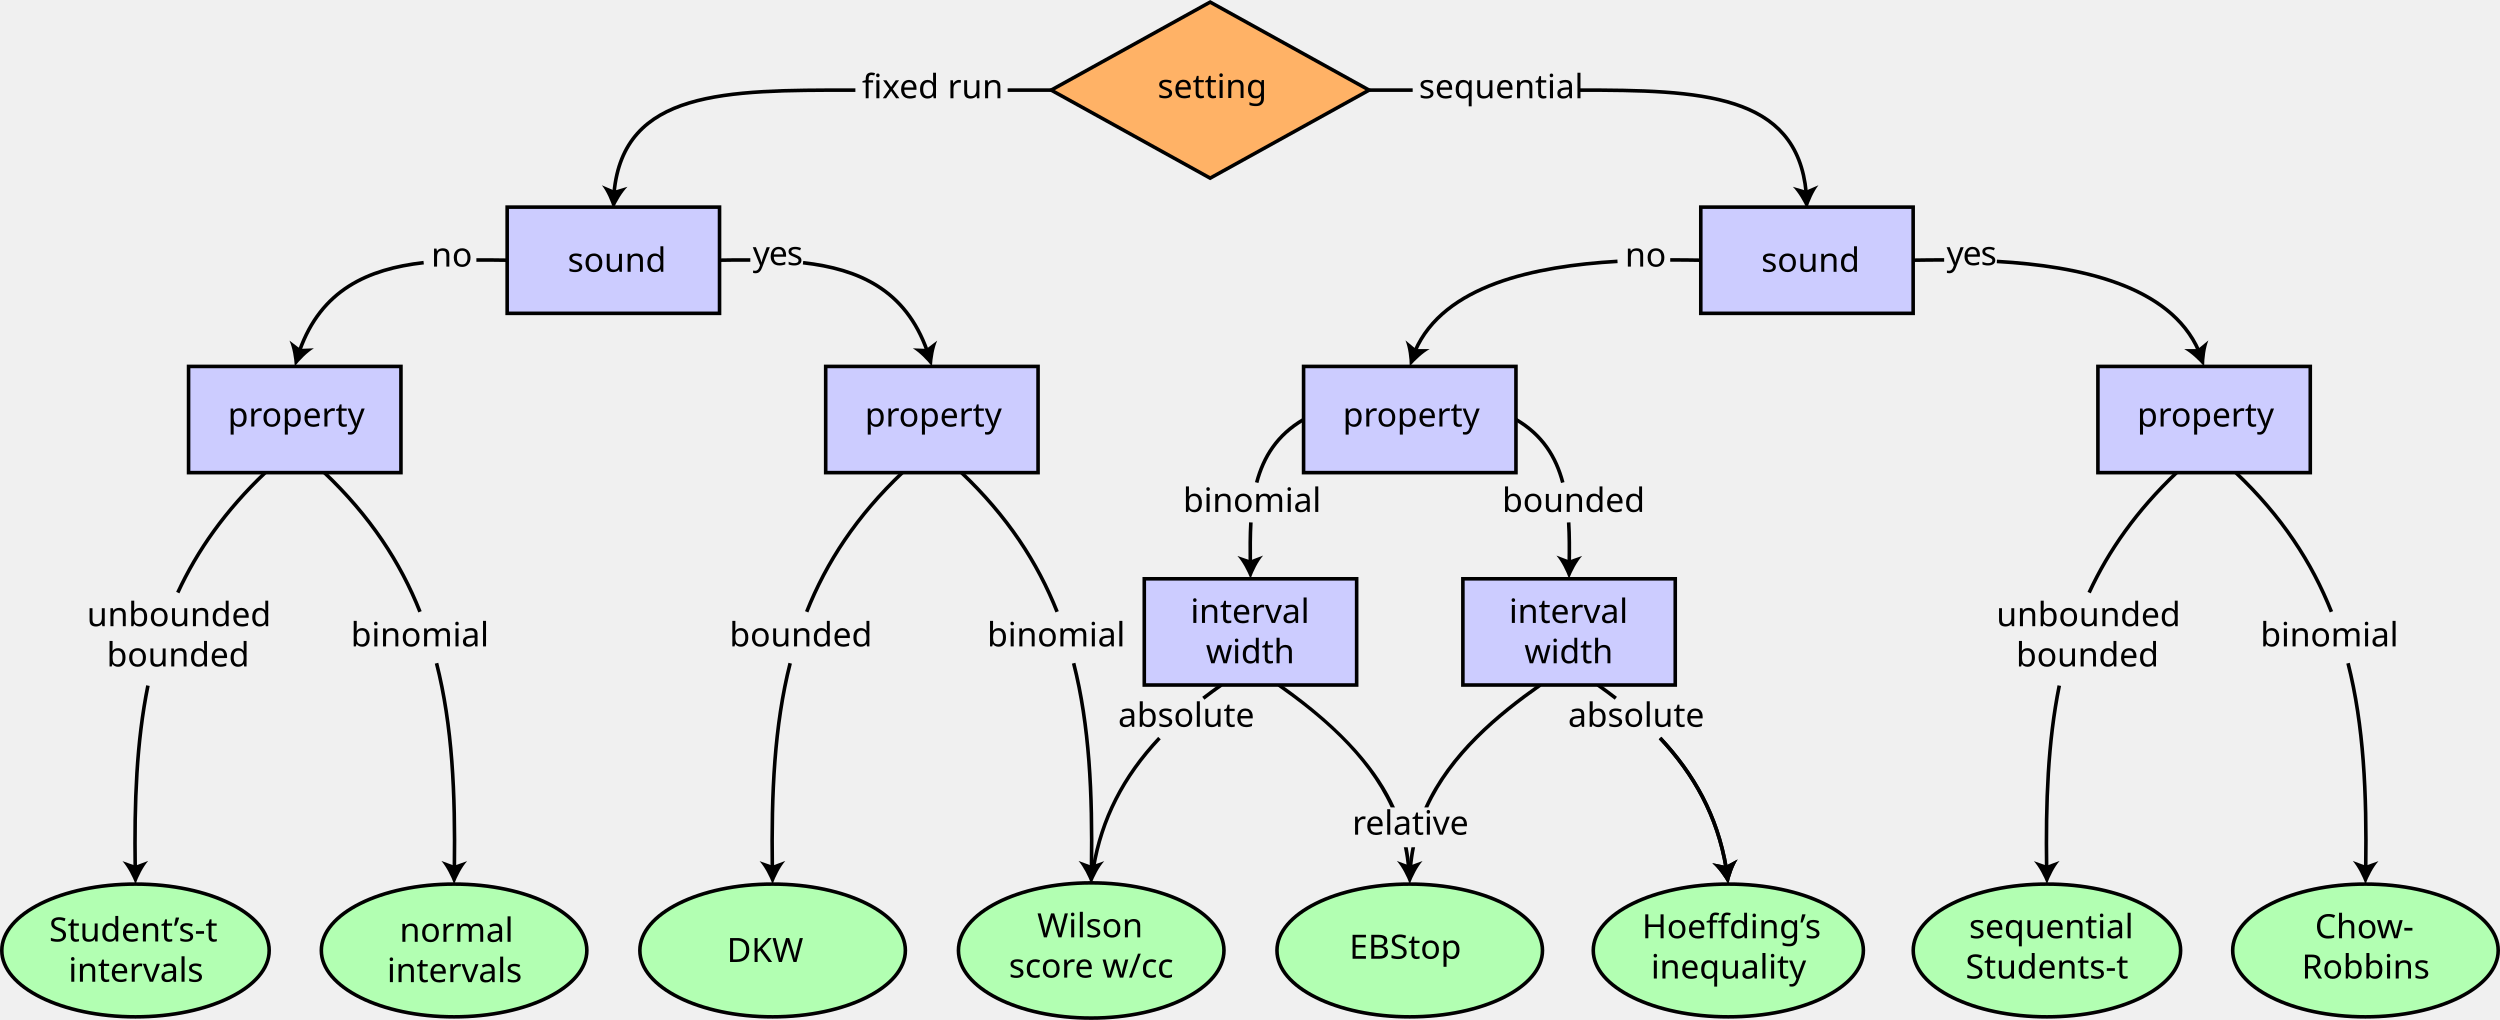
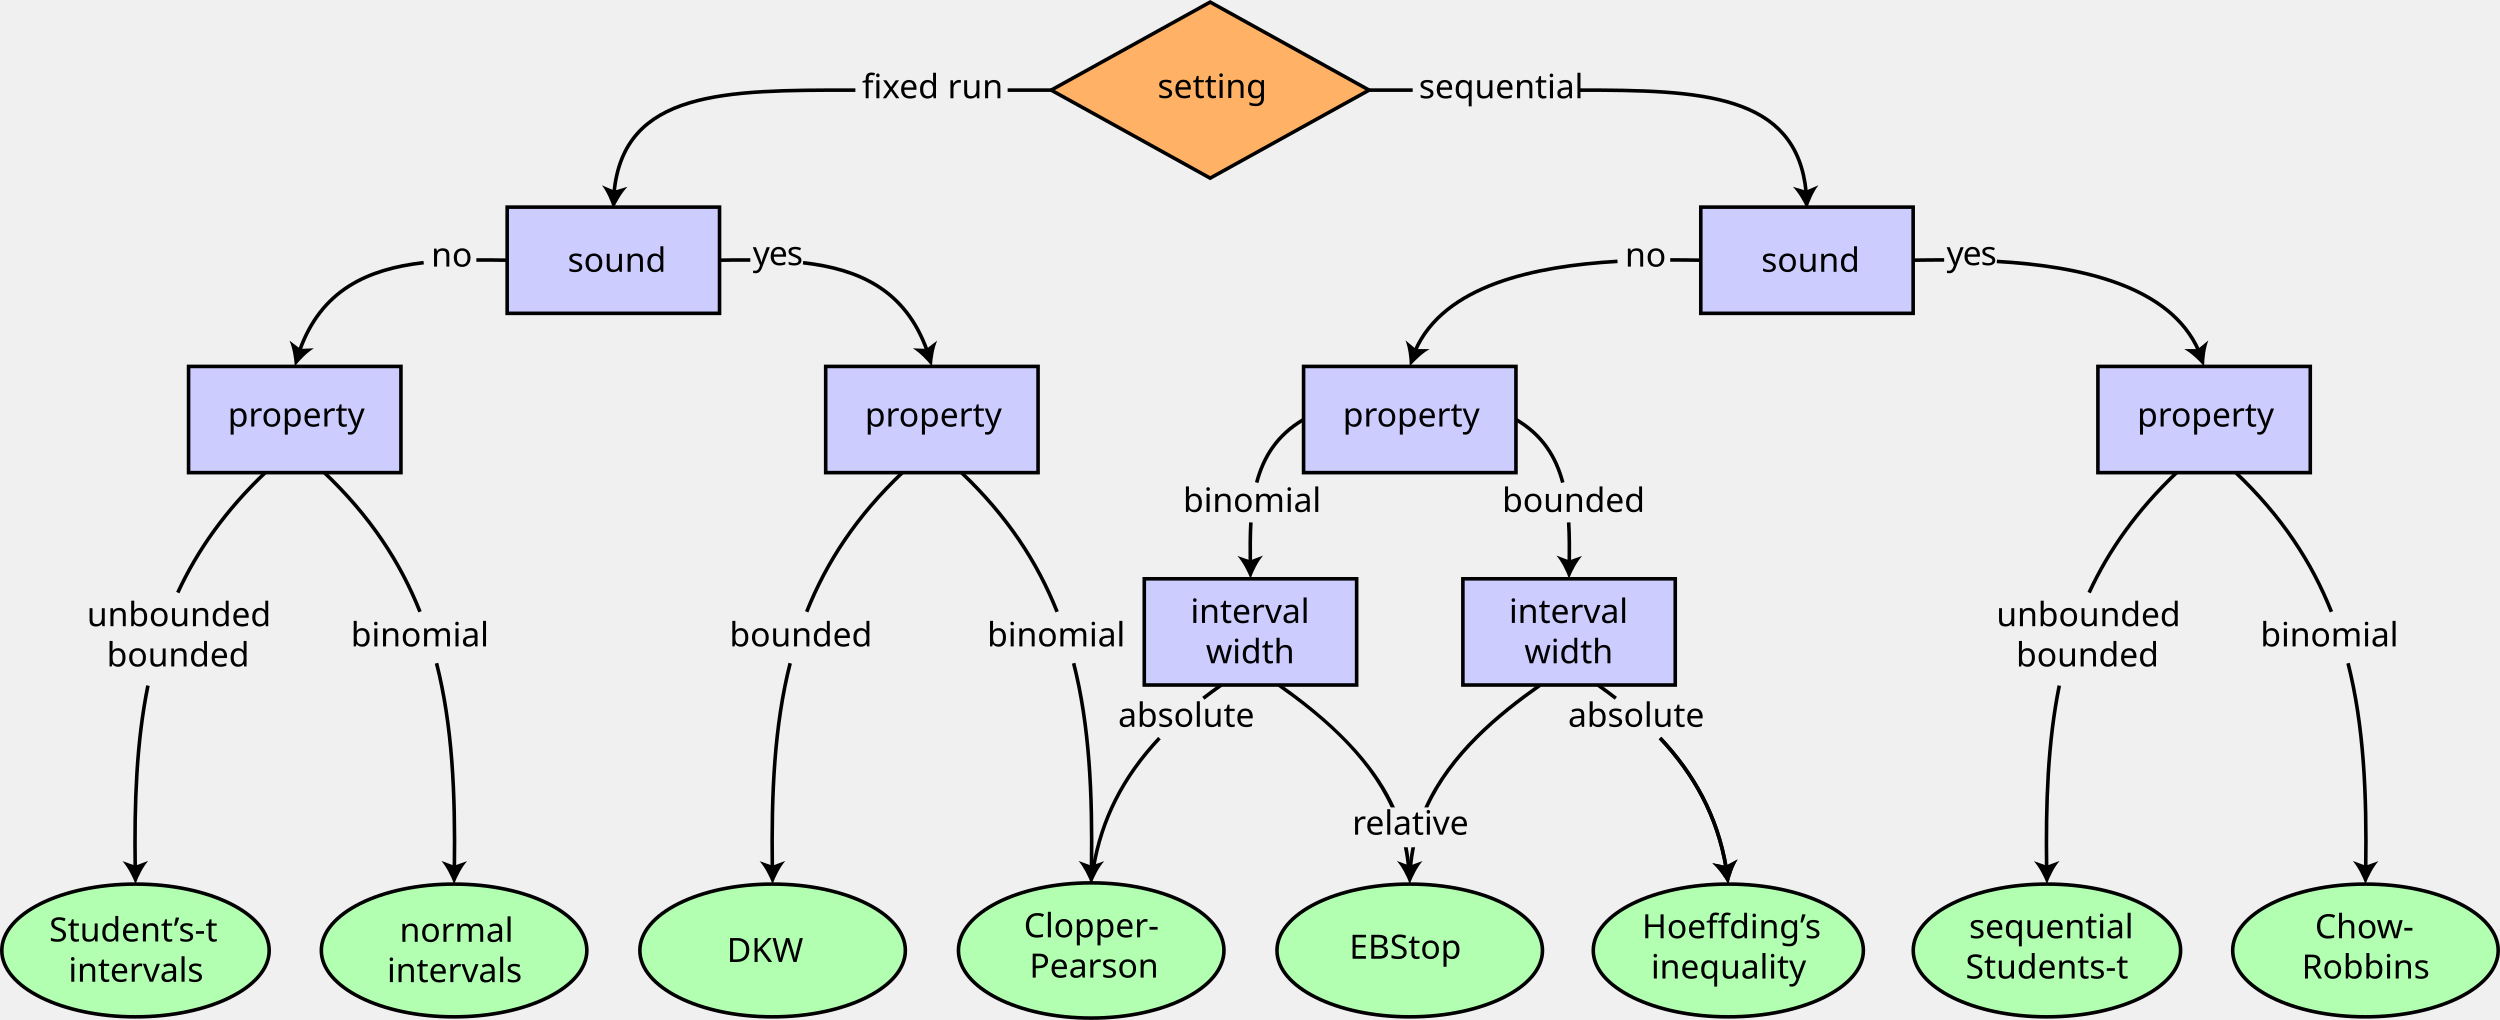
<svg xmlns="http://www.w3.org/2000/svg" id="Layer_2" data-name="Layer 2" viewBox="0 0 347.62 141.81">
  <defs>
    <style>
      .cls-1 {
        fill: #ccf;
      }

      .cls-1, .cls-2, .cls-3, .cls-4 {
        stroke: #000;
        stroke-miterlimit: 10;
        stroke-width: .5px;
      }

      .cls-5 {
        font-size: 4.67px;
      }

      .cls-5, .cls-6 {
        font-family: NewCM08-Book, NewComputerModern08;
      }

      .cls-6 {
        font-size: 4.67px;
      }

      .cls-2 {
        fill: #b2ffb2;
      }

      .cls-3 {
        fill: #ffb266;
      }

      .cls-4 {
        fill: none;
      }

      .cls-7 {
        letter-spacing: -.03em;
      }

      @media (prefers-color-scheme: dark) {
        g#arrows path.cls-4 {
          stroke: white;
        }

        g#arrows path:not(.cls-4) {
          fill: white;
        }

        g#arrow-labels text {
          fill: white;
        }

        g rect.cls-1 {
          stroke: white;
        }

        g ellipse.cls-2 {
          stroke: white;
        }

        g polygon.cls-3 {
          stroke: white;
        }
      }

    </style>
  </defs>
  <g id="arrows">
    <g>
      <path class="cls-4" d="M58.91,36.52c-7.75.89-14.24,3.76-17.26,12.26" />
      <path d="M40.99,50.95c-.06-1.13-.3-2.6-.74-3.59l1.51,1.15,1.89-.08c-.93.57-1.97,1.62-2.67,2.52Z" />
    </g>
    <path class="cls-4" d="M66.24,36.15c1.41,0,2.84,0,4.28.03" />
    <g>
      <path class="cls-4" d="M18.8,120.67c-.13-9.1.18-17.51,1.77-25.34" />
      <path d="M18.84,122.93c.39-1.07,1.05-2.39,1.76-3.22l-1.78.66-1.79-.63c.72.81,1.41,2.13,1.81,3.19Z" />
    </g>
    <path class="cls-4" d="M36.89,65.71c-5.54,5.27-9.45,10.81-12.17,16.69" />
    <g>
      <path class="cls-4" d="M60.7,92.22c2.21,8.7,2.62,18.12,2.48,28.45" />
      <path d="M63.14,122.93c-.39-1.07-1.06-2.39-1.76-3.22l1.78.66,1.79-.63c-.72.81-1.4,2.13-1.8,3.19Z" />
    </g>
    <path class="cls-4" d="M58.4,85.07c-2.73-6.89-6.94-13.31-13.31-19.36" />
    <g>
      <path class="cls-4" d="M284.58,120.67c-.13-9.1.17-17.51,1.76-25.34" />
      <path d="M284.62,122.93c.39-1.07,1.05-2.4,1.76-3.22l-1.78.66-1.79-.63c.72.81,1.41,2.13,1.81,3.19Z" />
    </g>
    <path class="cls-4" d="M302.66,65.71c-5.54,5.27-9.45,10.81-12.17,16.69" />
    <g>
      <path class="cls-4" d="M326.49,92.22c2.2,8.7,2.61,18.12,2.46,28.45" />
      <path d="M328.91,122.93c-.39-1.07-1.05-2.39-1.76-3.22l1.78.66,1.79-.63c-.72.81-1.4,2.13-1.8,3.19Z" />
    </g>
    <path class="cls-4" d="M324.18,85.07c-2.73-6.89-6.93-13.31-13.31-19.36" />
    <g>
      <path class="cls-4" d="M107.39,120.67c-.14-10.33.27-19.75,2.48-28.45" />
      <path d="M107.43,122.93c.39-1.07,1.06-2.39,1.76-3.22l-1.78.66-1.79-.63c.72.81,1.4,2.13,1.8,3.19Z" />
    </g>
    <path class="cls-4" d="M125.48,65.71c-6.37,6.05-10.58,12.47-13.31,19.36" />
    <g>
      <path class="cls-4" d="M149.29,92.22c2.21,8.7,2.62,18.12,2.48,28.45" />
      <path d="M151.73,122.93c-.39-1.07-1.06-2.39-1.76-3.22l1.78.66,1.79-.63c-.72.81-1.4,2.13-1.8,3.19Z" />
    </g>
    <path class="cls-4" d="M146.99,85.07c-2.73-6.88-6.93-13.3-13.31-19.36" />
    <g>
      <path class="cls-4" d="M128.92,48.79c-3.02-8.51-9.51-11.38-17.26-12.26" />
      <path d="M129.58,50.95c.06-1.13.3-2.6.74-3.59l-1.51,1.15-1.89-.08c.93.57,1.97,1.62,2.67,2.52Z" />
    </g>
    <path class="cls-4" d="M100.05,36.18c1.44-.03,2.87-.04,4.28-.03" />
    <g>
      <path class="cls-4" d="M224.91,36.34c-11.43.66-24.16,3.28-28.15,12.47" />
      <path d="M196.02,50.95c0-1.14-.19-2.61-.59-3.62l1.46,1.21h1.9c-.95.53-2.03,1.54-2.77,2.41Z" />
    </g>
    <path class="cls-4" d="M232.24,36.14c1.5,0,2.93.02,4.25.04" />
    <g>
      <path class="cls-4" d="M305.74,48.81c-3.98-9.17-16.68-11.8-28.08-12.46" />
      <path d="M306.48,50.95c0-1.14.19-2.61.59-3.62l-1.46,1.21h-1.9c.95.53,2.03,1.54,2.77,2.41Z" />
    </g>
    <path class="cls-4" d="M266.02,36.18c1.34-.02,2.78-.04,4.31-.04" />
    <g>
      <path class="cls-4" d="M230.83,102.62c4.69,4.99,7.97,10.82,9.19,18.06" />
      <path d="M240.32,122.93c-.55-1-1.41-2.21-2.23-2.91l1.86.38,1.67-.9c-.59.91-1.06,2.32-1.3,3.43Z" />
    </g>
    <path class="cls-4" d="M224.68,97.09c-.81-.63-1.65-1.24-2.51-1.85" />
    <path d="M196.26,117.81h.51c-.19.93-.33,1.89-.41,2.87l-.37-.03h-.13c.03-.41.08-.81.13-1.2v-.02c.07-.55.16-1.09.27-1.62Z" />
    <path d="M214.32,95.45c-5.82,4.1-12.35,9.5-15.72,16.82h-.56c3.39-7.53,10.05-13.04,15.99-17.23l.29.41Z" />
    <path d="M193.97,112.27h-.6c-3.38-7.34-9.89-12.72-15.7-16.82l.28-.41c9.25,6.52,13.78,12.29,16.02,17.23Z" />
    <path d="M196.11,120.64h-.12s-.37.04-.37.04c-.08-.98-.22-1.94-.42-2.87h.54c.1.55.18,1.09.25,1.62v.02c.05.4.09.8.12,1.19Z" />
    <path d="M196.02,122.93c.4-1.06,1.07-2.39,1.78-3.21l-1.78.65-1.78-.65c.71.82,1.39,2.14,1.78,3.21Z" />
    <g>
      <path class="cls-4" d="M219.62,12.53c16.77,0,30.25.4,31.53,14.28" />
      <path d="M251.25,29.07c-.45-1.04-1.2-2.32-1.96-3.1l1.82.54,1.74-.75c-.67.86-1.26,2.22-1.6,3.3Z" />
    </g>
    <path class="cls-4" d="M196.43,12.53h-6.06" />
    <g>
      <path class="cls-4" d="M85.38,26.81c1.32-14.28,15.55-14.28,32.98-14.28h.58" />
      <path d="M85.28,29.07c.46-1.04,1.21-2.32,1.97-3.1l-1.82.54-1.74-.75c.67.86,1.26,2.22,1.59,3.3Z" />
    </g>
    <path class="cls-4" d="M146.16,12.53h-6.05" />
    <g>
      <path class="cls-4" d="M218.12,72.64c.11,1.81.11,3.68.08,5.58" />
      <path d="M218.17,80.48c-.38-1.07-1.04-2.4-1.75-3.23l1.78.67,1.79-.62c-.72.81-1.41,2.12-1.82,3.18Z" />
    </g>
    <path class="cls-4" d="M217.3,67.1c-.94-3.57-2.83-6.62-6.51-8.77" />
    <path class="cls-4" d="M181.26,58.33c-3.68,2.15-5.57,5.2-6.52,8.77" />
    <g>
      <path class="cls-4" d="M173.85,78.22c-.02-1.9-.02-3.77.08-5.58" />
      <path d="M173.88,80.48c.38-1.07,1.04-2.4,1.75-3.23l-1.78.67-1.79-.62c.72.81,1.41,2.12,1.82,3.18Z" />
    </g>
    <g>
      <path class="cls-4" d="M230.83,102.62c4.69,4.99,7.97,10.82,9.19,18.06" />
      <path d="M240.32,122.93c-.55-1-1.41-2.21-2.23-2.91l1.86.38,1.67-.9c-.59.91-1.06,2.32-1.3,3.43Z" />
    </g>
    <path d="M152.28,120.73l-.49-.08c1.15-6.84,4.17-12.79,9.25-18.19l.36.34c-5.01,5.33-7.99,11.19-9.12,17.93Z" />
    <path class="cls-4" d="M167.32,97.09c.81-.63,1.65-1.24,2.51-1.85" />
  </g>
  <g id="arrow-labels">
    <text class="cls-6" transform="translate(12.08 87.07)">
      <tspan x="0" y="0">unbounded</tspan>
      <tspan x="2.76" y="5.6">bounded</tspan>
    </text>
    <text class="cls-6" transform="translate(314.31 89.88)">
      <tspan x="0" y="0">binomial</tspan>
    </text>
    <text class="cls-6" transform="translate(137.27 89.88)">
      <tspan x="0" y="0">binomial</tspan>
    </text>
    <text class="cls-6" transform="translate(101.44 89.88)">
      <tspan x="0" y="0">bounded</tspan>
    </text>
    <text class="cls-6" transform="translate(48.79 89.88)">
      <tspan x="0" y="0">binomial</tspan>
    </text>
    <text class="cls-6" transform="translate(277.59 87.07)">
      <tspan x="0" y="0">unbounded</tspan>
      <tspan x="2.75" y="5.6">bounded</tspan>
    </text>
    <text class="cls-6" transform="translate(164.51 71.18)">
      <tspan x="0" y="0">binomial</tspan>
    </text>
    <text class="cls-6" transform="translate(208.88 71.18)">
      <tspan x="0" y="0">bounded</tspan>
    </text>
    <text class="cls-6" transform="translate(188.03 116.06)">
      <tspan x="0" y="0">relative</tspan>
    </text>
    <text class="cls-6" transform="translate(155.47 101.06)">
      <tspan x="0" y="0">absolute</tspan>
    </text>
    <text class="cls-6" transform="translate(218.03 101.06)">
      <tspan x="0" y="0">absolute</tspan>
    </text>
    <text class="cls-6" transform="translate(59.96 37.07)">
      <tspan x="0" y="0">no</tspan>
    </text>
    <text class="cls-6" transform="translate(104.67 36.87)">
      <tspan class="cls-7" x="0" y="0">yes</tspan>
    </text>
    <text class="cls-6" transform="translate(225.96 37.07)">
      <tspan x="0" y="0">no</tspan>
    </text>
    <text class="cls-6" transform="translate(270.67 36.87)">
      <tspan class="cls-7" x="0" y="0">yes</tspan>
    </text>
    <text class="cls-6" transform="translate(119.86 13.66)">
      <tspan x="0" y="0">fixed run</tspan>
    </text>
    <text class="cls-5" transform="translate(197.29 13.66)">
      <tspan x="0" y="0">sequential</tspan>
    </text>
  </g>
  <g id="Settings">
    <polygon class="cls-3" points="190.37 12.53 168.27 .29 146.16 12.53 168.27 24.77 190.37 12.53" />
    <text class="cls-6" transform="translate(160.95 13.63)">
      <tspan x="0" y="0">setting</tspan>
    </text>
  </g>
  <g id="statistical-methods">
    <g>
      <ellipse class="cls-2" cx="18.84" cy="132.16" rx="18.59" ry="9.23" />
      <text class="cls-6" transform="translate(6.84 130.91)">
        <tspan x="0" y="0">Student’s-t</tspan>
        <tspan x="2.68" y="5.6">intervals</tspan>
      </text>
    </g>
    <g>
      <ellipse class="cls-2" cx="63.14" cy="132.16" rx="18.46" ry="9.23" />
      <text class="cls-6" transform="translate(55.56 130.96)">
        <tspan x="0" y="0">normal</tspan>
        <tspan x="-1.74" y="5.6">intervals</tspan>
      </text>
    </g>
    <g>
      <ellipse class="cls-2" cx="107.43" cy="132.16" rx="18.46" ry="9.23" />
      <text class="cls-6" transform="translate(101.06 133.76)">
        <tspan x="0" y="0">DKW</tspan>
      </text>
    </g>
    <g>
      <ellipse class="cls-2" cx="151.73" cy="132.16" rx="18.46" ry="9.4" />
-       <text class="cls-6" transform="translate(144.21 130.33)">
-         <tspan x="0" y="0">Wilson</tspan>
-         <tspan x="-3.93" y="5.6">score w/cc</tspan>
+       <text class="cls-6" transform="translate(142.36 130.33)">
+         <tspan x="0" y="0">Clopper-</tspan>
+         <tspan x=".78" y="5.6">Pearson</tspan>
      </text>
    </g>
    <g>
      <ellipse class="cls-2" cx="196.02" cy="132.16" rx="18.46" ry="9.23" />
      <text class="cls-6" transform="translate(187.62 133.31)">
        <tspan x="0" y="0">EBStop</tspan>
      </text>
    </g>
    <g>
      <ellipse class="cls-2" cx="240.32" cy="132.16" rx="18.78" ry="9.23" />
      <text class="cls-6" transform="translate(228.32 130.46)">
        <tspan x="0" y="0">Hoeffding’s</tspan>
        <tspan x="1.25" y="5.6">inequality</tspan>
      </text>
    </g>
    <g>
      <ellipse class="cls-2" cx="284.62" cy="132.16" rx="18.59" ry="9.23" />
      <text class="cls-6" transform="translate(273.79 130.46)">
        <tspan x="0" y="0">sequential</tspan>
        <tspan x="-.48" y="5.6">Students-t</tspan>
      </text>
    </g>
    <g>
      <ellipse class="cls-2" cx="328.91" cy="132.16" rx="18.46" ry="9.23" />
      <text class="cls-6" transform="translate(321.89 130.46)">
        <tspan x="0" y="0">Chow-</tspan>
        <tspan x="-1.84" y="5.6">Robbins</tspan>
      </text>
    </g>
  </g>
  <g id="choice-boxes">
    <g>
      <rect class="cls-1" x="114.81" y="50.95" width="29.53" height="14.77" />
      <text class="cls-6" transform="translate(120.27 59.31)">
        <tspan x="0" y="0">property</tspan>
      </text>
    </g>
    <g>
      <rect class="cls-1" x="26.22" y="50.95" width="29.53" height="14.77" />
      <text class="cls-6" transform="translate(31.68 59.31)">
        <tspan x="0" y="0">property</tspan>
      </text>
    </g>
    <g>
      <rect class="cls-1" x="159.11" y="80.48" width="29.53" height="14.77" />
      <text class="cls-6" transform="translate(165.54 86.62)">
        <tspan x="0" y="0">interval</tspan>
        <tspan x="2.14" y="5.6">width</tspan>
      </text>
    </g>
    <g>
      <rect class="cls-1" x="203.41" y="80.48" width="29.53" height="14.77" />
      <text class="cls-6" transform="translate(209.83 86.62)">
        <tspan x="0" y="0">interval</tspan>
        <tspan x="2.14" y="5.6">width</tspan>
      </text>
    </g>
    <g>
      <rect class="cls-1" x="70.52" y="28.8" width="29.53" height="14.77" />
      <text class="cls-6" transform="translate(78.93 37.79)">
        <tspan x="0" y="0">sound</tspan>
      </text>
    </g>
    <g>
      <rect class="cls-1" x="236.49" y="28.8" width="29.53" height="14.77" />
      <text class="cls-6" transform="translate(244.9 37.79)">
        <tspan x="0" y="0">sound</tspan>
      </text>
    </g>
    <g>
      <rect class="cls-1" x="181.26" y="50.95" width="29.53" height="14.77" />
      <text class="cls-6" transform="translate(186.72 59.31)">
        <tspan x="0" y="0">property</tspan>
      </text>
    </g>
    <g>
      <rect class="cls-1" x="291.71" y="50.95" width="29.53" height="14.77" />
      <text class="cls-6" transform="translate(297.17 59.31)">
        <tspan x="0" y="0">property</tspan>
      </text>
    </g>
  </g>
</svg>
